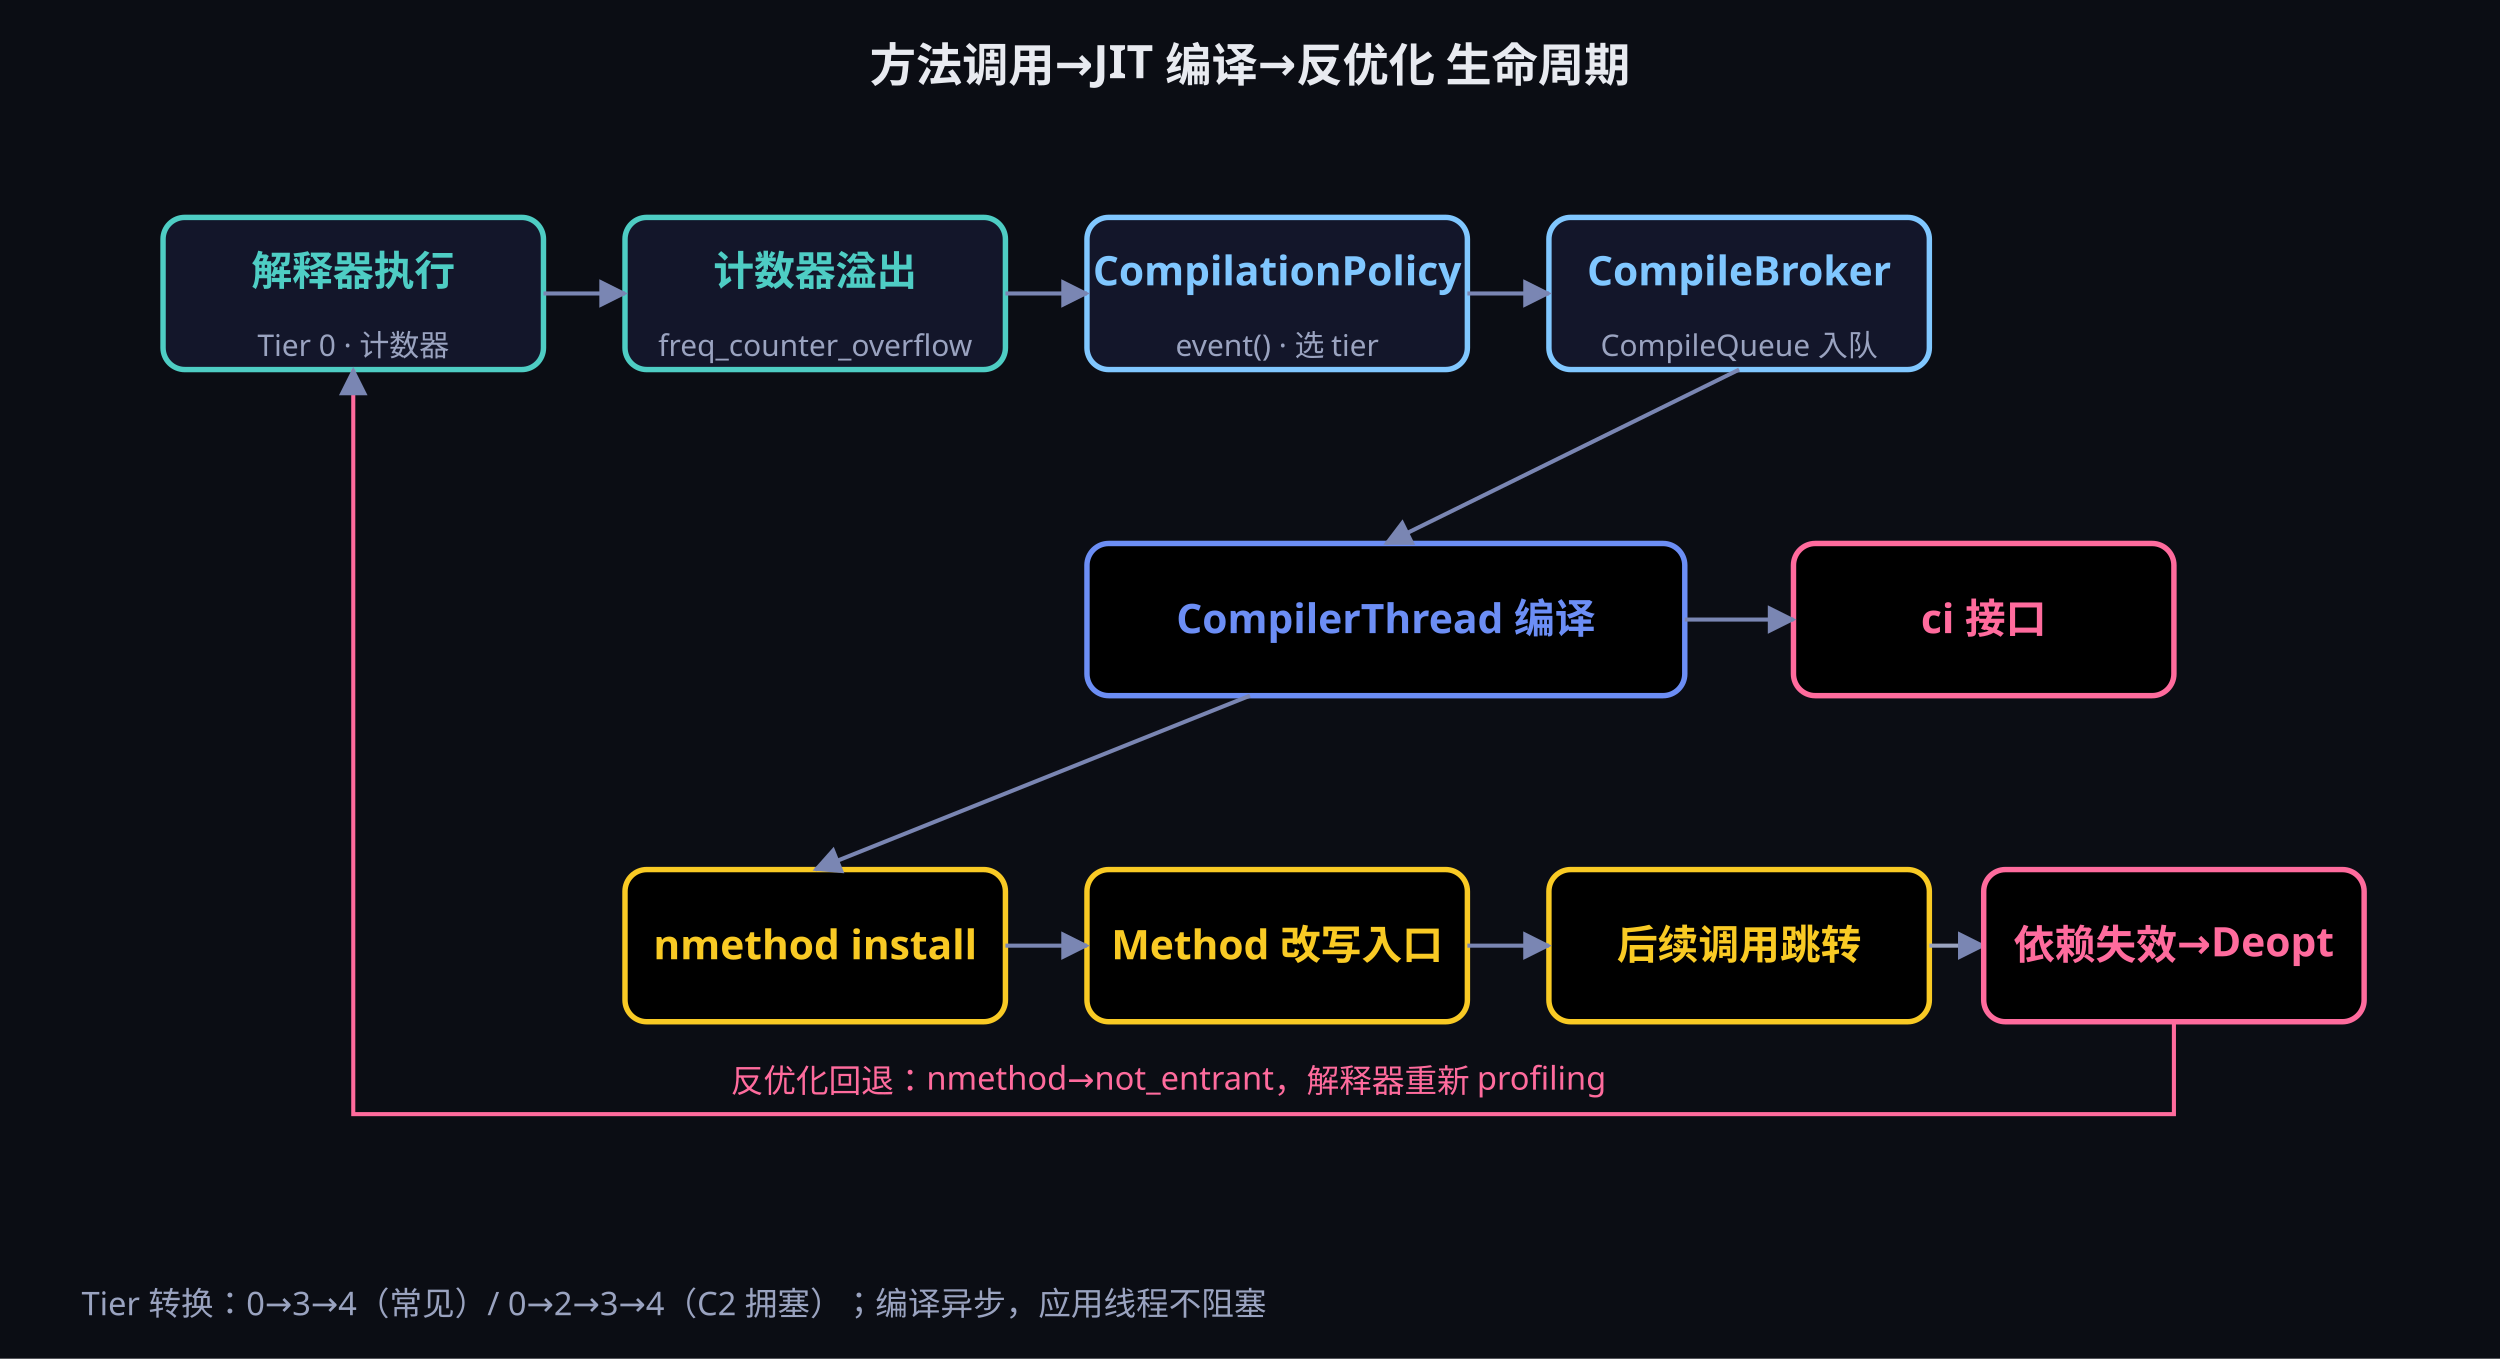
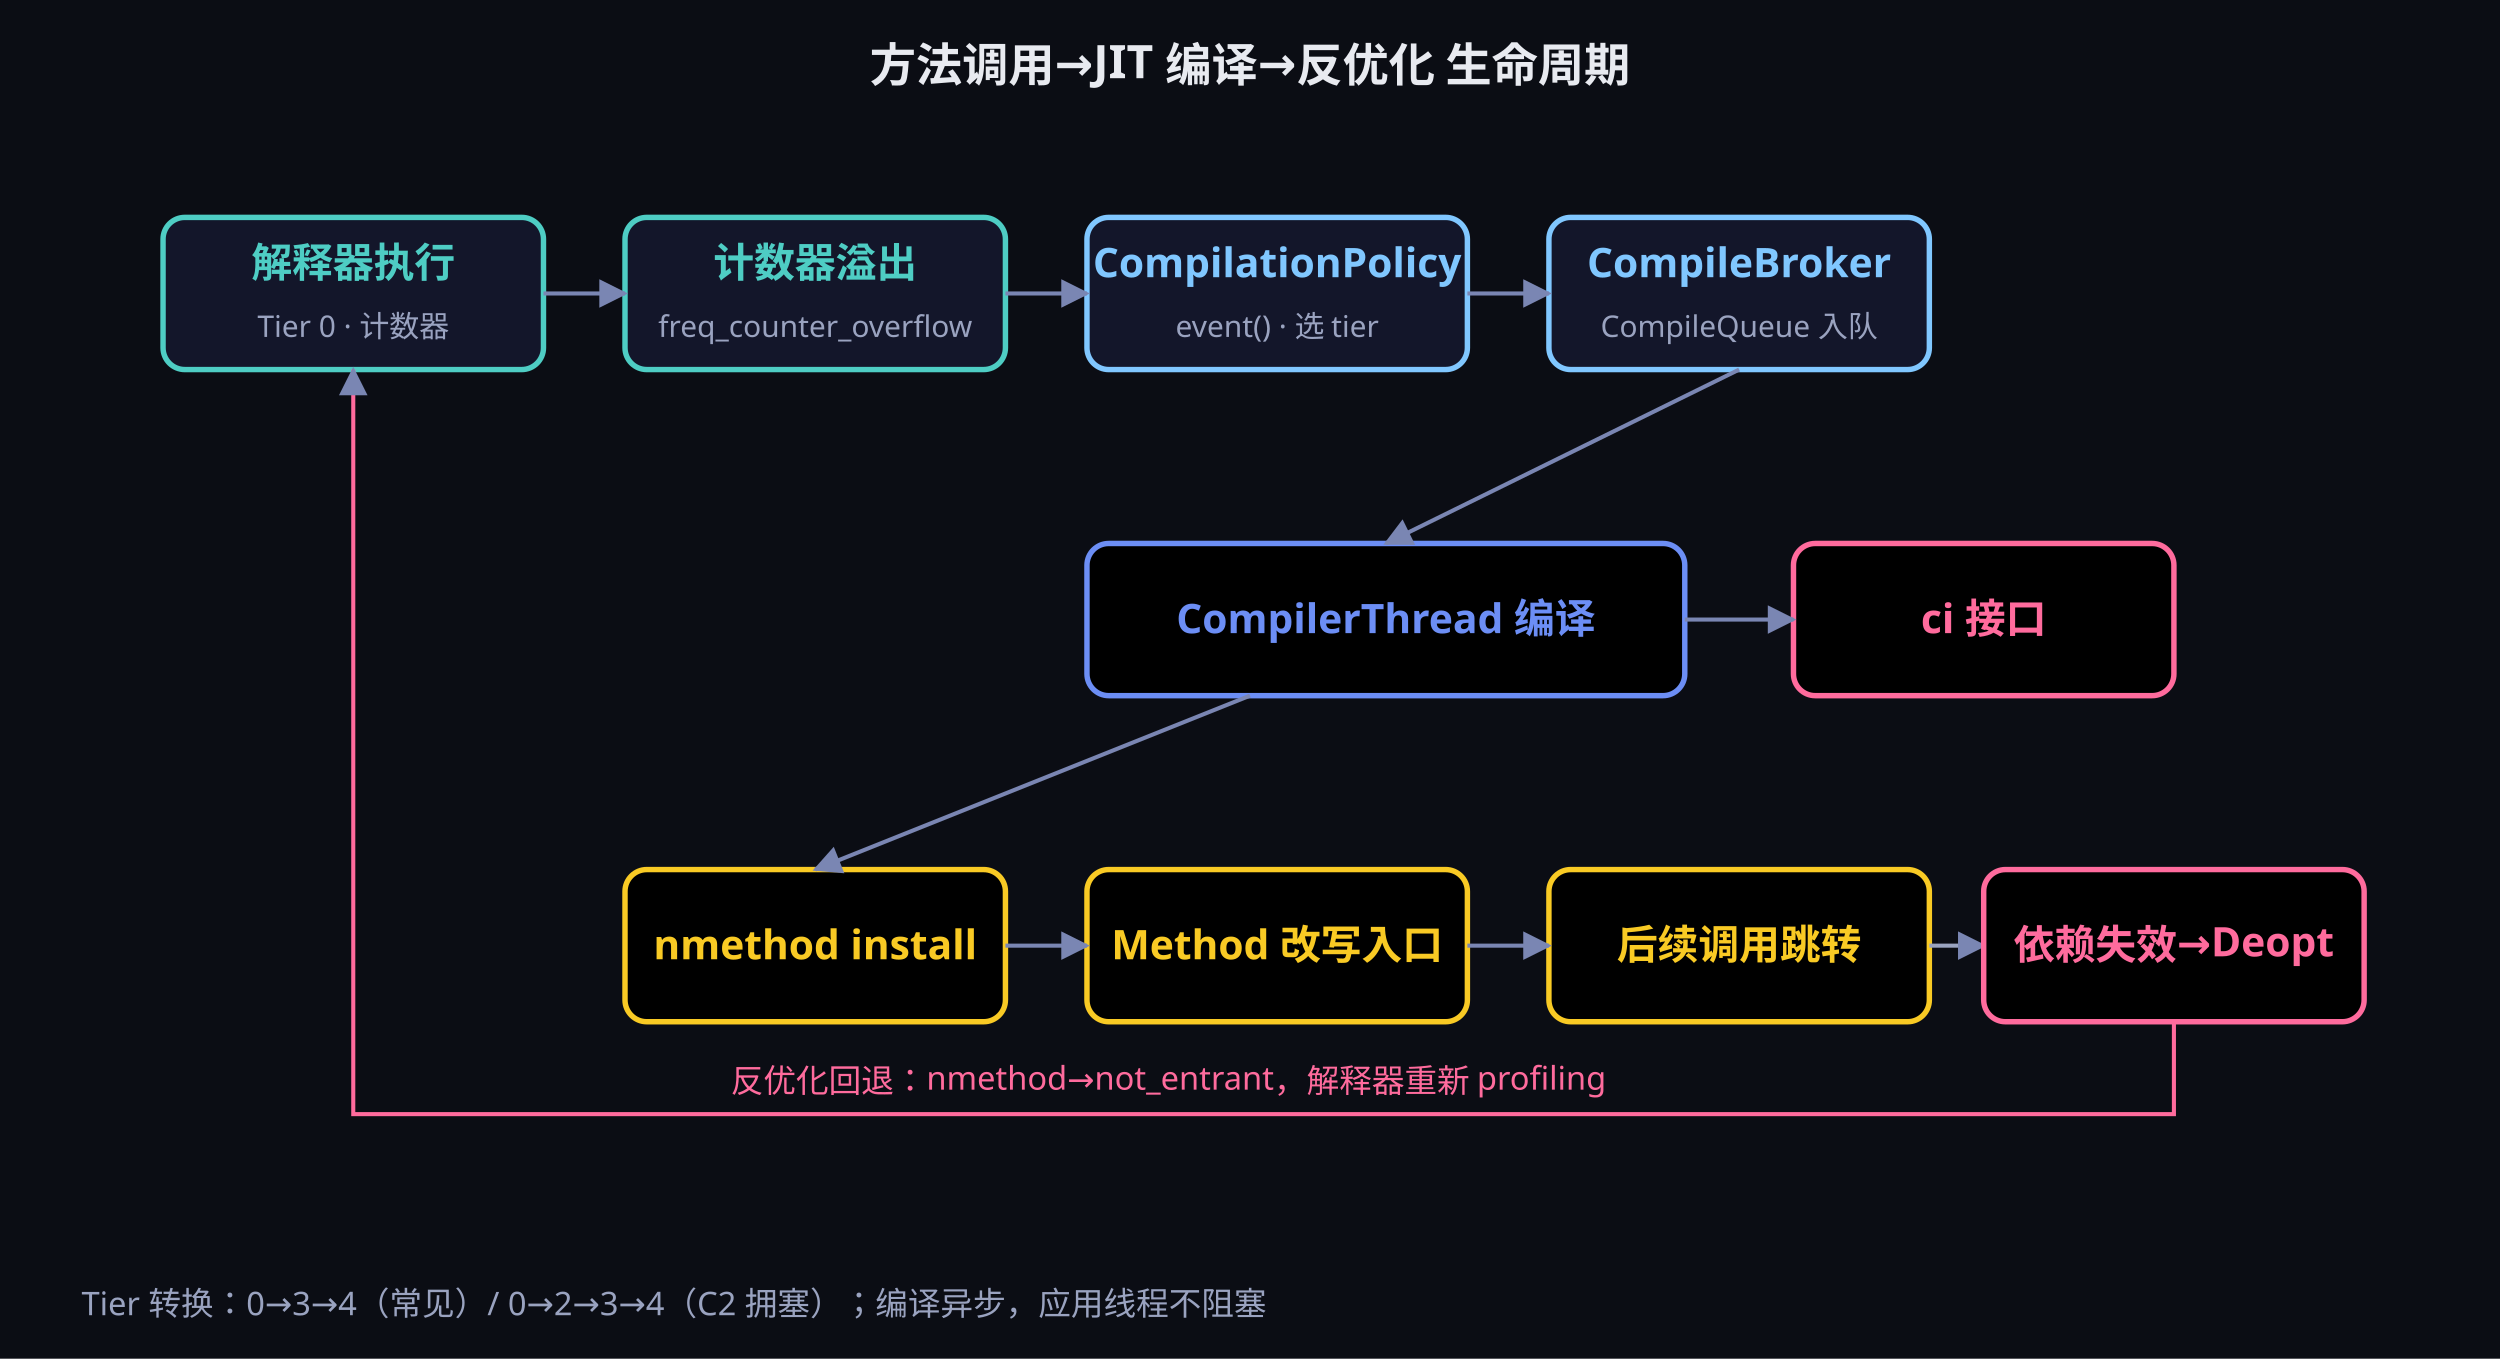
<svg xmlns="http://www.w3.org/2000/svg" width="920" height="500" viewBox="0 0 920 500" font-family="system-ui, sans-serif">
  <rect width="920" height="500" fill="#0b0d14" />
  <defs>
    <marker id="arrow" viewBox="0 0 10 10" refX="9" refY="5" markerWidth="7" markerHeight="7" orient="auto">
      <path d="M0,0 L10,5 L0,10 z" fill="#7a86b3" />
    </marker>
  </defs>
  <text x="460.0" y="30" text-anchor="middle" fill="#e8eaf0" font-size="17" font-weight="700">方法调用→JIT 编译→反优化 生命周期</text>
  <rect x="60" y="80" width="140" height="56" rx="8" ry="8" fill="#13162a" stroke="#4ecdc4" stroke-width="2" />
-   <text x="130.0" y="105.0" text-anchor="middle" fill="#4ecdc4" font-size="15" font-weight="600">解释器执行</text>
-   <text x="130.0" y="131.0" text-anchor="middle" fill="#9aa3c0" font-size="11">Tier 0 · 计数器</text>
+   <text x="130.0" y="102" text-anchor="middle" fill="#4ecdc4" font-size="15" font-weight="600">解释器执行</text>
+   <text x="130.0" y="124" text-anchor="middle" fill="#9aa3c0" font-size="11">Tier 0 · 计数器</text>
  <rect x="230" y="80" width="140" height="56" rx="8" ry="8" fill="#13162a" stroke="#4ecdc4" stroke-width="2" />
-   <text x="300.0" y="105.0" text-anchor="middle" fill="#4ecdc4" font-size="15" font-weight="600">计数器溢出</text>
-   <text x="300.0" y="131.0" text-anchor="middle" fill="#9aa3c0" font-size="11">freq_counter_overflow</text>
+   <text x="300.0" y="102" text-anchor="middle" fill="#4ecdc4" font-size="15" font-weight="600">计数器溢出</text>
+   <text x="300.0" y="124" text-anchor="middle" fill="#9aa3c0" font-size="11">freq_counter_overflow</text>
  <rect x="400" y="80" width="140" height="56" rx="8" ry="8" fill="#13162a" stroke="#80c7ff" stroke-width="2" />
-   <text x="470.0" y="105.0" text-anchor="middle" fill="#80c7ff" font-size="15" font-weight="600">CompilationPolicy</text>
-   <text x="470.0" y="131.0" text-anchor="middle" fill="#9aa3c0" font-size="11">event() · 选 tier</text>
+   <text x="470.0" y="102" text-anchor="middle" fill="#80c7ff" font-size="15" font-weight="600">CompilationPolicy</text>
+   <text x="470.0" y="124" text-anchor="middle" fill="#9aa3c0" font-size="11">event() · 选 tier</text>
  <rect x="570" y="80" width="140" height="56" rx="8" ry="8" fill="#13162a" stroke="#80c7ff" stroke-width="2" />
-   <text x="640.0" y="105.0" text-anchor="middle" fill="#80c7ff" font-size="15" font-weight="600">CompileBroker</text>
-   <text x="640.0" y="131.0" text-anchor="middle" fill="#9aa3c0" font-size="11">CompileQueue 入队</text>
+   <text x="640.0" y="102" text-anchor="middle" fill="#80c7ff" font-size="15" font-weight="600">CompileBroker</text>
+   <text x="640.0" y="124" text-anchor="middle" fill="#9aa3c0" font-size="11">CompileQueue 入队</text>
  <path d="M200,108.0 L230,108.0" fill="none" stroke="#7a86b3" stroke-width="1.5" marker-end="url(#arrow)" />
  <path d="M370,108.0 L400,108.0" fill="none" stroke="#7a86b3" stroke-width="1.5" marker-end="url(#arrow)" />
  <path d="M540,108.0 L570,108.0" fill="none" stroke="#7a86b3" stroke-width="1.5" marker-end="url(#arrow)" />
  <rect x="400" y="200" width="220" height="56" rx="8" ry="8" fill="C1 tier1-3 / C2 tier4" stroke="#6c8ef5" stroke-width="2" />
  <text x="510.0" y="233.0" text-anchor="middle" fill="#6c8ef5" font-size="15" font-weight="600">CompilerThread 编译</text>
  <path d="M640.0,136 L510,200" fill="none" stroke="#7a86b3" stroke-width="1.5" marker-end="url(#arrow)" />
  <rect x="660" y="200" width="140" height="56" rx="8" ry="8" fill="读 oops/classfile" stroke="#ff6b9d" stroke-width="2" />
  <text x="730.0" y="233.0" text-anchor="middle" fill="#ff6b9d" font-size="15" font-weight="600">ci 接口</text>
  <path d="M620,228.0 L660,228.0" fill="none" stroke="#7a86b3" stroke-width="1.5" marker-end="url(#arrow)" />
  <rect x="230" y="320" width="140" height="56" rx="8" ry="8" fill="CodeCache · set_code" stroke="#f9ca24" stroke-width="2" />
  <text x="300.0" y="353.0" text-anchor="middle" fill="#f9ca24" font-size="15" font-weight="600">nmethod install</text>
  <rect x="400" y="320" width="140" height="56" rx="8" ry="8" fill="i2c→nmethod" stroke="#f9ca24" stroke-width="2" />
  <text x="470.0" y="353.0" text-anchor="middle" fill="#f9ca24" font-size="15" font-weight="600">Method 改写入口</text>
  <rect x="570" y="320" width="140" height="56" rx="8" ry="8" fill="编译代码执行" stroke="#f9ca24" stroke-width="2" />
  <text x="640.0" y="353.0" text-anchor="middle" fill="#f9ca24" font-size="15" font-weight="600">后续调用跳转</text>
  <path d="M460,256 L300,320" fill="none" stroke="#7a86b3" stroke-width="1.5" marker-end="url(#arrow)" />
  <path d="M370,348.0 L400,348.0" fill="none" stroke="#7a86b3" stroke-width="1.5" marker-end="url(#arrow)" />
  <path d="M540,348.0 L570,348.0" fill="none" stroke="#7a86b3" stroke-width="1.5" marker-end="url(#arrow)" />
  <path d="M710,348.0 L730,348.0" fill="none" stroke="#9aa3c0" stroke-width="1.5" marker-end="url(#arrow)" />
  <rect x="730" y="320" width="140" height="56" rx="8" ry="8" fill="pack/unpack 回退" stroke="#ff6b9d" stroke-width="2" />
  <text x="800.0" y="353.0" text-anchor="middle" fill="#ff6b9d" font-size="15" font-weight="600">依赖失效→Deopt</text>
  <path d="M800,376,800,410,130,410,130,136" fill="none" stroke="#ff6b9d" stroke-width="1.5" marker-end="url(#arrow)" />
  <text x="430" y="402" text-anchor="middle" fill="#ff6b9d" font-size="12" font-weight="500">反优化回退：nmethod→not_entrant，解释器重新 profiling</text>
  <text x="30" y="484" text-anchor="start" fill="#9aa3c0" font-size="12" font-weight="400">Tier 转换：0→3→4（常见）/ 0→2→3→4（C2 拥塞）；编译异步，应用线程不阻塞</text>
</svg>
